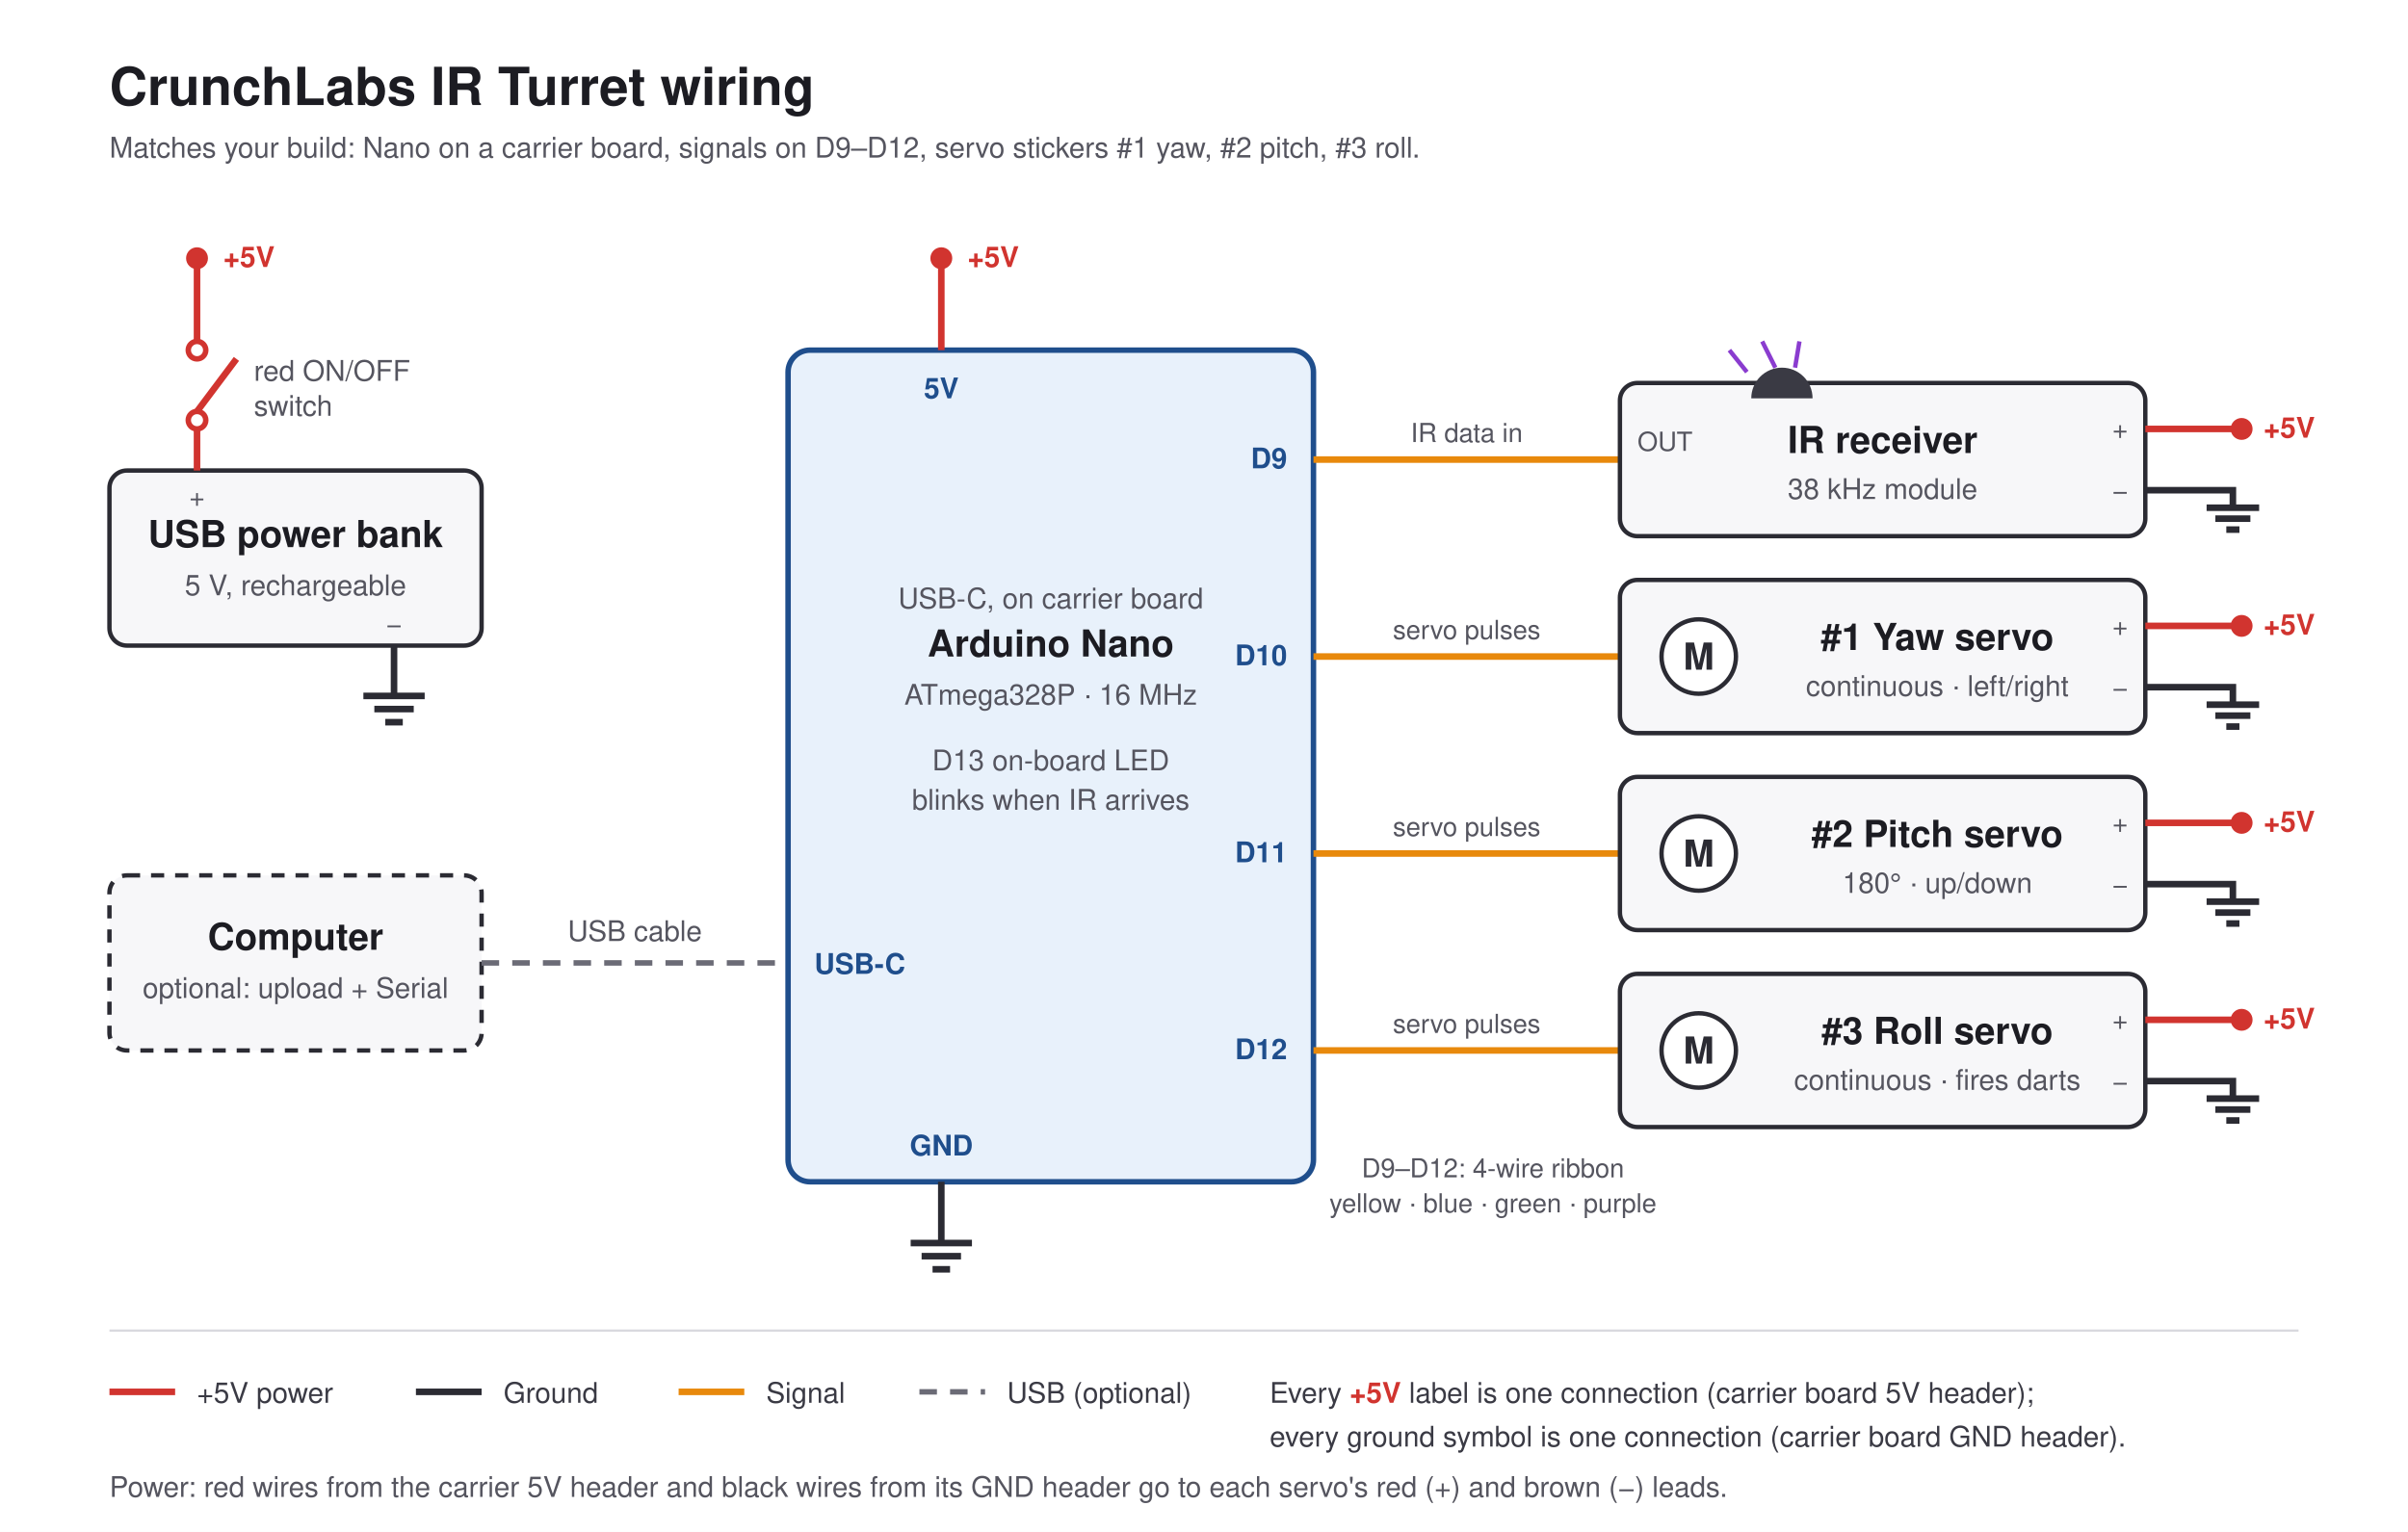
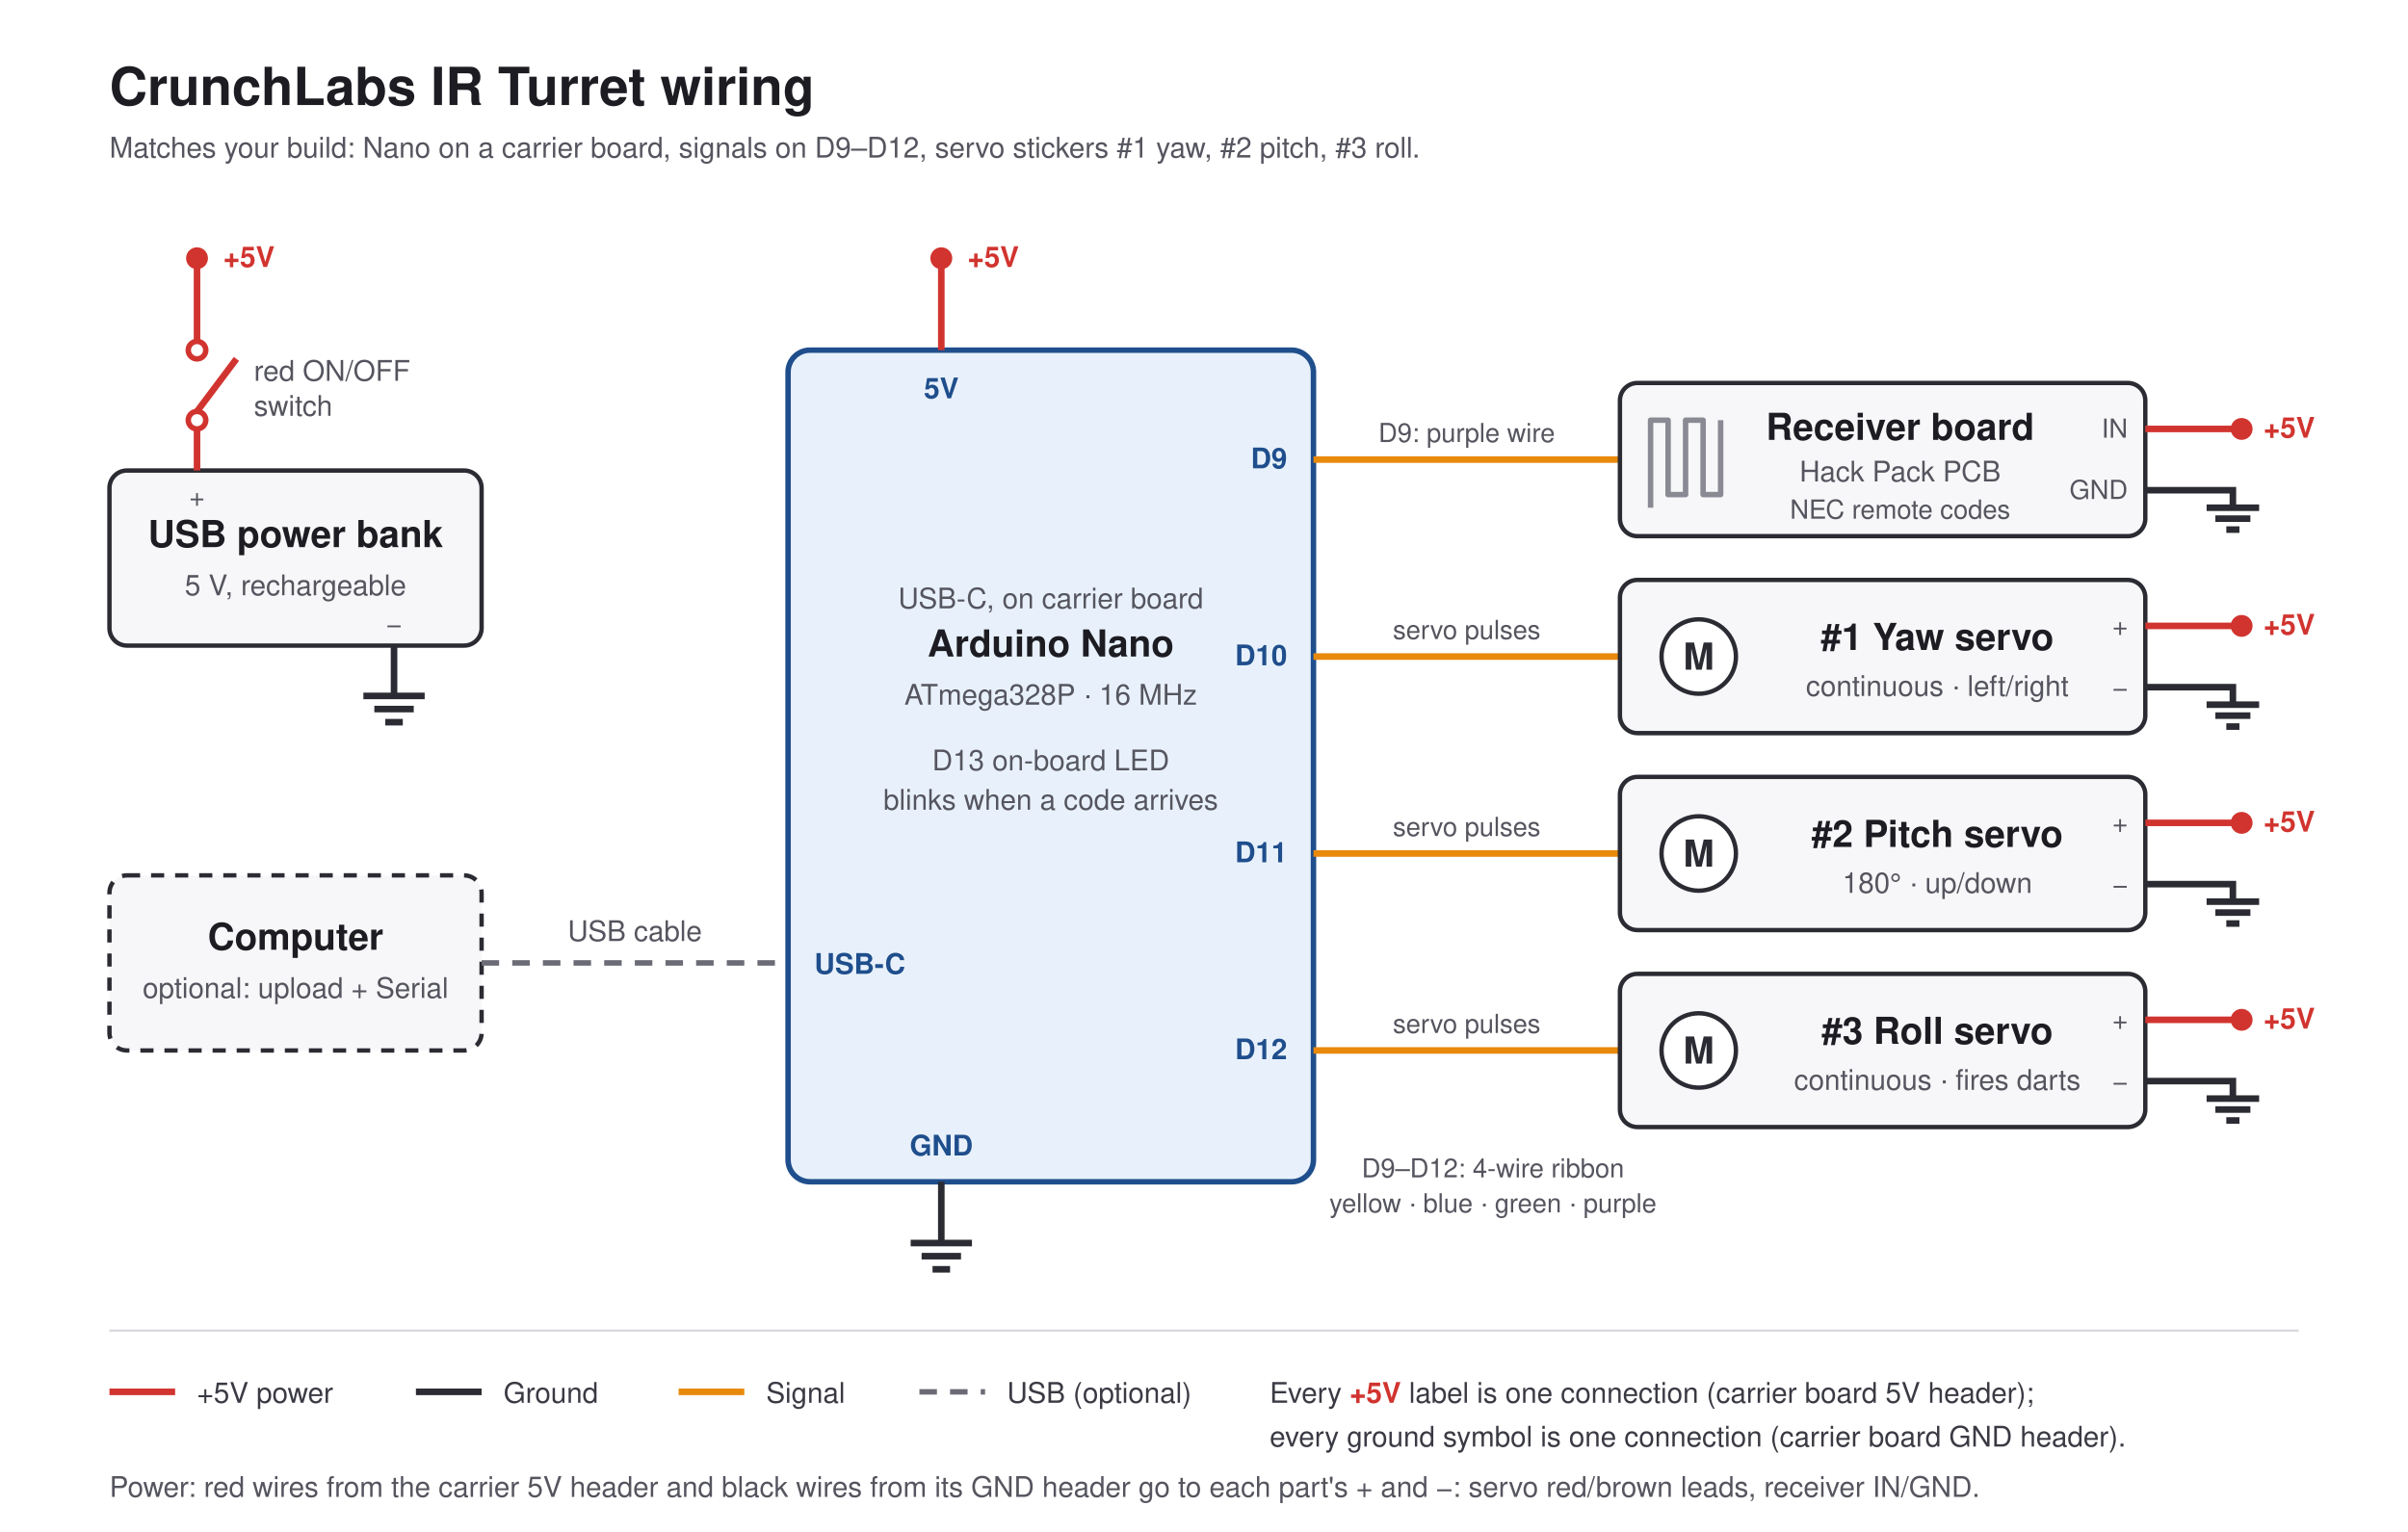
<svg xmlns="http://www.w3.org/2000/svg" viewBox="0 0 1100 700" width="1100" height="700" font-family="Helvetica, Arial, sans-serif">
  <defs>
    <style>
      .box    { fill: #f7f7f9; stroke: #2b2b33; stroke-width: 2; }
      .mcu    { fill: #e8f1fb; stroke: #1f4e8c; stroke-width: 2.5; }
      .pwr    { stroke: #d1342f; stroke-width: 3; fill: none; }
      .gnd    { stroke: #2b2b33; stroke-width: 3; fill: none; }
      .sig    { stroke: #e8890c; stroke-width: 3; fill: none; }
      .usb    { stroke: #6b6b76; stroke-width: 2.5; fill: none; stroke-dasharray: 8 6; }
      .name   { font-size: 17px; font-weight: bold; fill: #1c1c22; }
      .sub    { font-size: 13px; fill: #55555f; }
      .pin    { font-size: 13px; font-weight: bold; fill: #1f4e8c; }
      .dpin   { font-size: 12px; fill: #55555f; }
      .net    { font-size: 13px; font-weight: bold; fill: #d1342f; }
      .note   { font-size: 13px; fill: #3a3a44; }
    </style>
  </defs>
  <rect x="0" y="0" width="1100" height="700" fill="#ffffff" />
  <text x="50" y="48" font-size="24" font-weight="bold" fill="#1c1c22">CrunchLabs IR Turret wiring</text>
  <text x="50" y="72" class="sub">Matches your build: Nano on a carrier board, signals on D9–D12, servo stickers #1 yaw, #2 pitch, #3 roll.</text>
  <rect class="box" x="50" y="215" width="170" height="80" rx="8" />
  <text x="135" y="250" text-anchor="middle" class="name">USB power bank</text>
  <text x="135" y="272" text-anchor="middle" class="sub">5 V, rechargeable</text>
  <text x="90" y="231" text-anchor="middle" class="dpin">+</text>
  <text x="180" y="289" text-anchor="middle" class="dpin">−</text>
  <path class="pwr" d="M90 215 V196" />
  <circle cx="90" cy="192" r="4" fill="#ffffff" stroke="#d1342f" stroke-width="2.5" />
  <circle cx="90" cy="160" r="4" fill="#ffffff" stroke="#d1342f" stroke-width="2.5" />
  <path class="pwr" d="M90 188 L108 164" />
  <text x="116" y="174" class="sub">red ON/OFF</text>
  <text x="116" y="190" class="sub">switch</text>
  <path class="pwr" d="M90 156 V122" />
  <circle cx="90" cy="118" r="5" fill="#d1342f" />
  <text x="102" y="122" class="net">+5V</text>
  <path class="gnd" d="M180 295 V318" />
  <path class="gnd" d="M166 318 H194 M171 324 H189 M176 330 H184" />
  <rect class="box" x="50" y="400" width="170" height="80" rx="8" stroke-dasharray="6 5" />
  <text x="135" y="434" text-anchor="middle" class="name">Computer</text>
  <text x="135" y="456" text-anchor="middle" class="sub">optional: upload + Serial</text>
  <path class="usb" d="M220 440 H360" />
  <text x="290" y="430" text-anchor="middle" class="sub">USB cable</text>
  <rect class="mcu" x="360" y="160" width="240" height="380" rx="10" />
  <text x="480" y="300" text-anchor="middle" class="name">Arduino Nano</text>
  <text x="480" y="278" text-anchor="middle" class="sub">USB-C, on carrier board</text>
  <text x="480" y="322" text-anchor="middle" class="sub">ATmega328P · 16 MHz</text>
  <text x="480" y="352" text-anchor="middle" class="sub">D13 on-board LED</text>
-   <text x="480" y="370" text-anchor="middle" class="sub">blinks when IR arrives</text>
+   <text x="480" y="370" text-anchor="middle" class="sub">blinks when a code arrives</text>
  <text x="430" y="182" text-anchor="middle" class="pin">5V</text>
  <path class="pwr" d="M430 160 V122" />
  <circle cx="430" cy="118" r="5" fill="#d1342f" />
  <text x="442" y="122" class="net">+5V</text>
  <text x="430" y="528" text-anchor="middle" class="pin">GND</text>
  <path class="gnd" d="M430 540 V568" />
  <path class="gnd" d="M416 568 H444 M421 574 H439 M426 580 H434" />
  <text x="372" y="445" class="pin">USB-C</text>
  <text x="588" y="214" text-anchor="end" class="pin">D9</text>
  <text x="588" y="304" text-anchor="end" class="pin">D10</text>
  <text x="588" y="394" text-anchor="end" class="pin">D11</text>
  <text x="588" y="484" text-anchor="end" class="pin">D12</text>
  <path class="sig" d="M600 210 H740" />
  <path class="sig" d="M600 300 H740" />
  <path class="sig" d="M600 390 H740" />
  <path class="sig" d="M600 480 H740" />
-   <text x="670" y="202" text-anchor="middle" class="dpin">IR data in</text>
+   <text x="670" y="202" text-anchor="middle" class="dpin">D9: purple wire</text>
  <text x="670" y="292" text-anchor="middle" class="dpin">servo pulses</text>
  <text x="670" y="382" text-anchor="middle" class="dpin">servo pulses</text>
  <text x="670" y="472" text-anchor="middle" class="dpin">servo pulses</text>
  <rect class="box" x="740" y="175" width="240" height="70" rx="8" />
-   <path d="M800 182 a14 14 0 0 1 28 0" fill="#3a3a44" />
-   <path d="M790 160 l8 10 M805 156 l6 12 M822 156 l-2 12" stroke="#8a3ccf" stroke-width="2" fill="none" />
-   <text x="860" y="207" text-anchor="middle" class="name">IR receiver</text>
-   <text x="860" y="228" text-anchor="middle" class="sub">38 kHz module</text>
-   <text x="748" y="206" class="dpin">OUT</text>
-   <text x="972" y="200" text-anchor="end" class="dpin">+</text>
-   <text x="972" y="228" text-anchor="end" class="dpin">−</text>
+   <path d="M754 232 V192 H762 V226 H770 V192 H778 V226 H786 V192" stroke="#8a8a94" stroke-width="2.5" fill="none" stroke-linejoin="round" />
+   <text x="868" y="201" text-anchor="middle" class="name">Receiver board</text>
+   <text x="868" y="220" text-anchor="middle" class="sub">Hack Pack PCB</text>
+   <text x="868" y="237" text-anchor="middle" class="dpin">NEC remote codes</text>
+   <text x="972" y="200" text-anchor="end" class="dpin">IN</text>
+   <text x="972" y="228" text-anchor="end" class="dpin">GND</text>
  <path class="pwr" d="M980 196 H1020" />
  <circle cx="1024" cy="196" r="5" fill="#d1342f" />
  <text x="1034" y="200" class="net">+5V</text>
  <path class="gnd" d="M980 224 H1020 V232" />
  <path class="gnd" d="M1008 232 H1032 M1012 237 H1028 M1017 242 H1023" />
  <rect class="box" x="740" y="265" width="240" height="70" rx="8" />
  <circle cx="776" cy="300" r="17" fill="#ffffff" stroke="#2b2b33" stroke-width="2" />
  <text x="776" y="306" text-anchor="middle" font-size="17" font-weight="bold" fill="#2b2b33">M</text>
  <text x="885" y="297" text-anchor="middle" class="name">#1 Yaw servo</text>
  <text x="885" y="318" text-anchor="middle" class="sub">continuous · left/right</text>
  <text x="972" y="290" text-anchor="end" class="dpin">+</text>
  <text x="972" y="318" text-anchor="end" class="dpin">−</text>
  <path class="pwr" d="M980 286 H1020" />
  <circle cx="1024" cy="286" r="5" fill="#d1342f" />
  <text x="1034" y="290" class="net">+5V</text>
  <path class="gnd" d="M980 314 H1020 V322" />
  <path class="gnd" d="M1008 322 H1032 M1012 327 H1028 M1017 332 H1023" />
  <rect class="box" x="740" y="355" width="240" height="70" rx="8" />
  <circle cx="776" cy="390" r="17" fill="#ffffff" stroke="#2b2b33" stroke-width="2" />
  <text x="776" y="396" text-anchor="middle" font-size="17" font-weight="bold" fill="#2b2b33">M</text>
  <text x="885" y="387" text-anchor="middle" class="name">#2 Pitch servo</text>
  <text x="885" y="408" text-anchor="middle" class="sub">180° · up/down</text>
  <text x="972" y="380" text-anchor="end" class="dpin">+</text>
  <text x="972" y="408" text-anchor="end" class="dpin">−</text>
  <path class="pwr" d="M980 376 H1020" />
  <circle cx="1024" cy="376" r="5" fill="#d1342f" />
  <text x="1034" y="380" class="net">+5V</text>
  <path class="gnd" d="M980 404 H1020 V412" />
  <path class="gnd" d="M1008 412 H1032 M1012 417 H1028 M1017 422 H1023" />
  <rect class="box" x="740" y="445" width="240" height="70" rx="8" />
  <circle cx="776" cy="480" r="17" fill="#ffffff" stroke="#2b2b33" stroke-width="2" />
  <text x="776" y="486" text-anchor="middle" font-size="17" font-weight="bold" fill="#2b2b33">M</text>
  <text x="885" y="477" text-anchor="middle" class="name">#3 Roll servo</text>
  <text x="885" y="498" text-anchor="middle" class="sub">continuous · fires darts</text>
  <text x="972" y="470" text-anchor="end" class="dpin">+</text>
  <text x="972" y="498" text-anchor="end" class="dpin">−</text>
  <path class="pwr" d="M980 466 H1020" />
  <circle cx="1024" cy="466" r="5" fill="#d1342f" />
  <text x="1034" y="470" class="net">+5V</text>
  <path class="gnd" d="M980 494 H1020 V502" />
  <path class="gnd" d="M1008 502 H1032 M1012 507 H1028 M1017 512 H1023" />
  <text x="682" y="538" text-anchor="middle" class="dpin">D9–D12: 4-wire ribbon</text>
  <text x="682" y="554" text-anchor="middle" class="dpin">yellow · blue · green · purple</text>
  <line x1="50" y1="608" x2="1050" y2="608" stroke="#d8d8de" stroke-width="1" />
  <path class="pwr" d="M50 636 H80" />
  <text x="90" y="641" class="note">+5V power</text>
  <path class="gnd" d="M190 636 H220" />
  <text x="230" y="641" class="note">Ground</text>
  <path class="sig" d="M310 636 H340" />
  <text x="350" y="641" class="note">Signal</text>
  <path class="usb" d="M420 636 H450" />
  <text x="460" y="641" class="note">USB (optional)</text>
  <text x="580" y="641" class="note">Every <tspan fill="#d1342f" font-weight="bold">+5V</tspan> label is one connection (carrier board 5V header);</text>
  <text x="580" y="661" class="note">every ground symbol is one connection (carrier board GND header).</text>
-   <text x="50" y="684" class="sub">Power: red wires from the carrier 5V header and black wires from its GND header go to each servo's red (+) and brown (−) leads.</text>
+   <text x="50" y="684" class="sub">Power: red wires from the carrier 5V header and black wires from its GND header go to each part's + and −: servo red/brown leads, receiver IN/GND.</text>
</svg>
